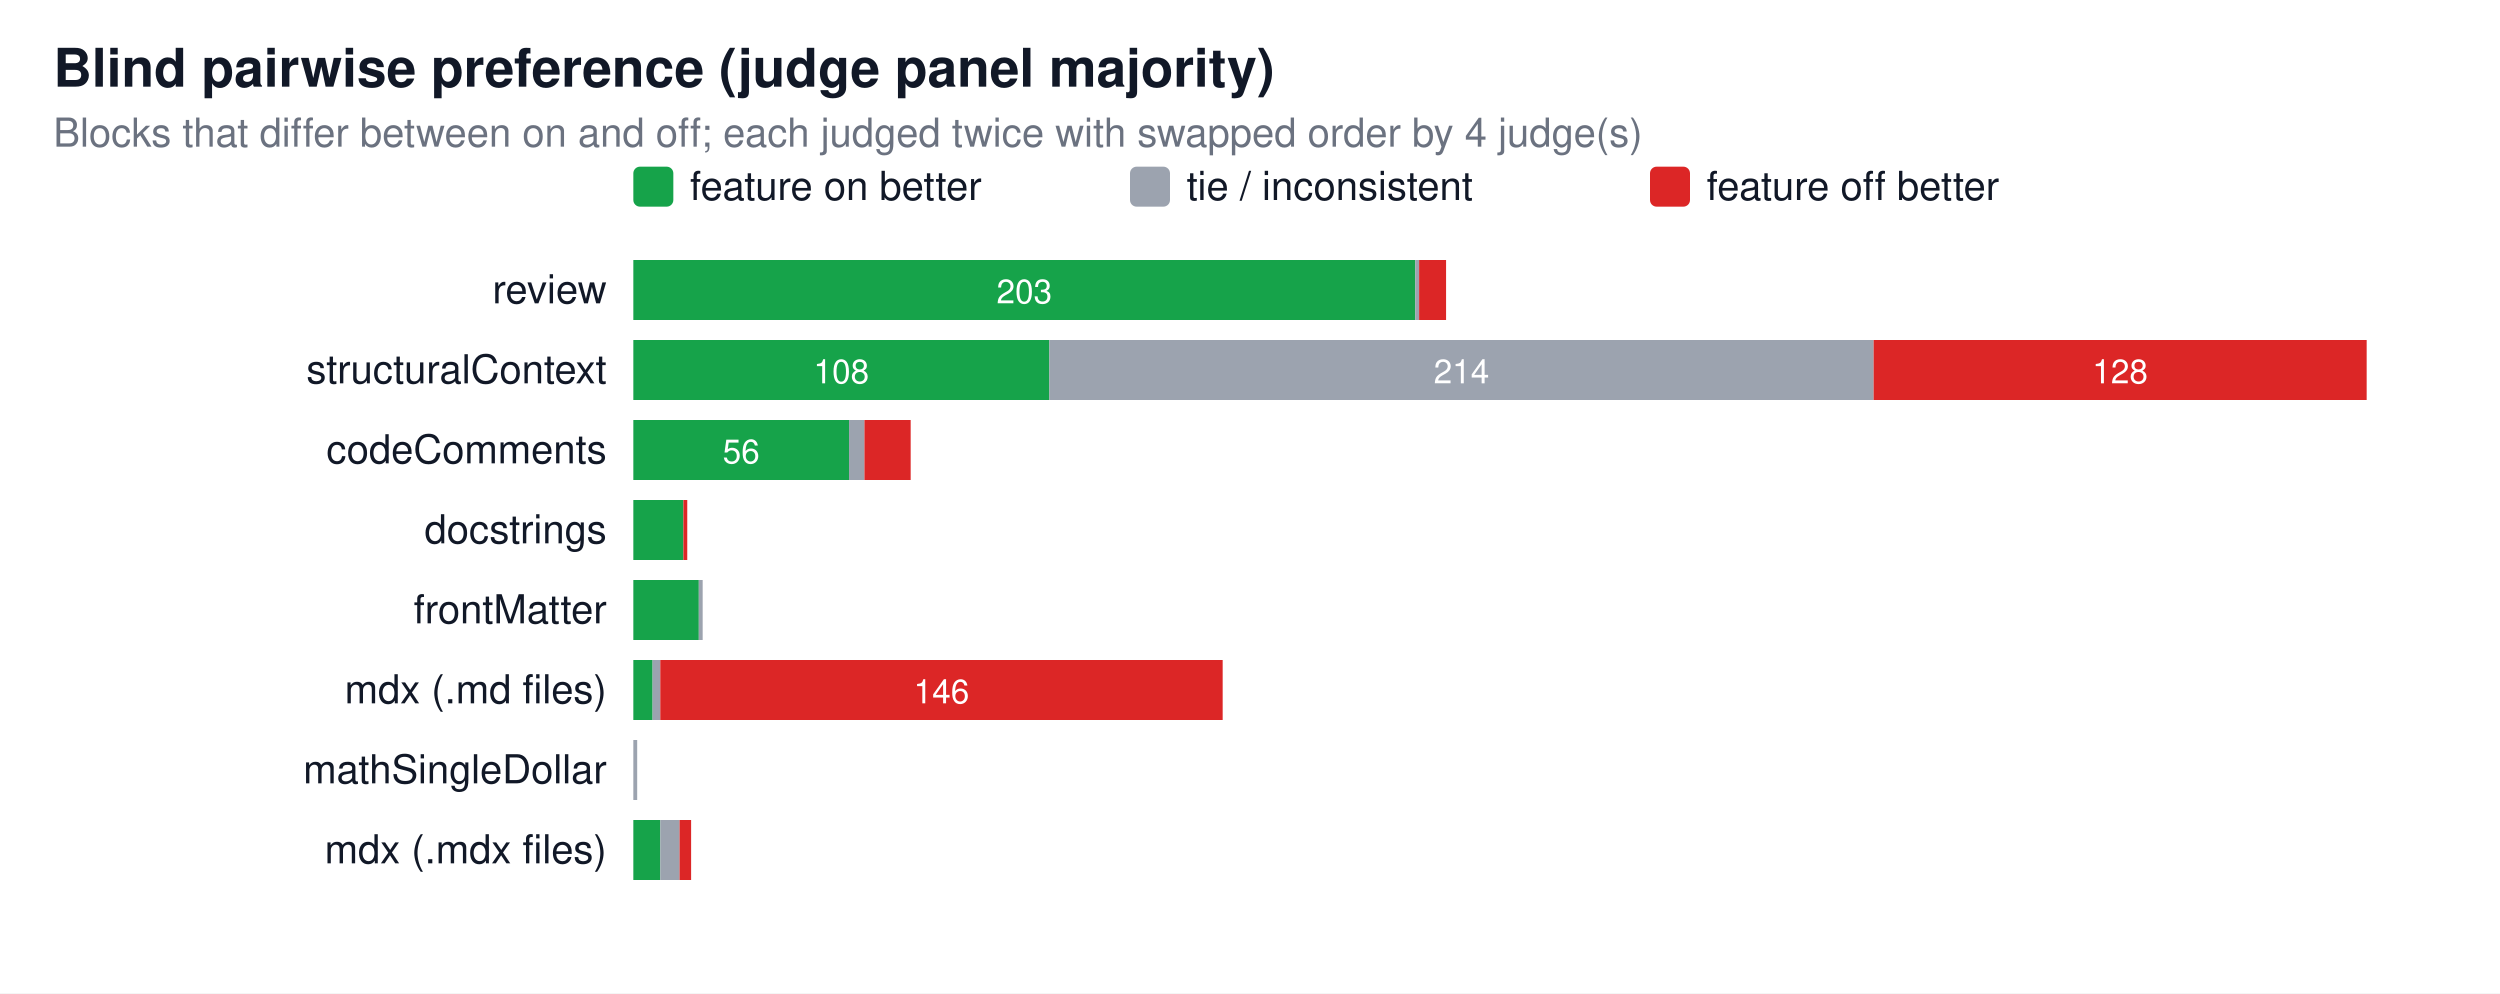
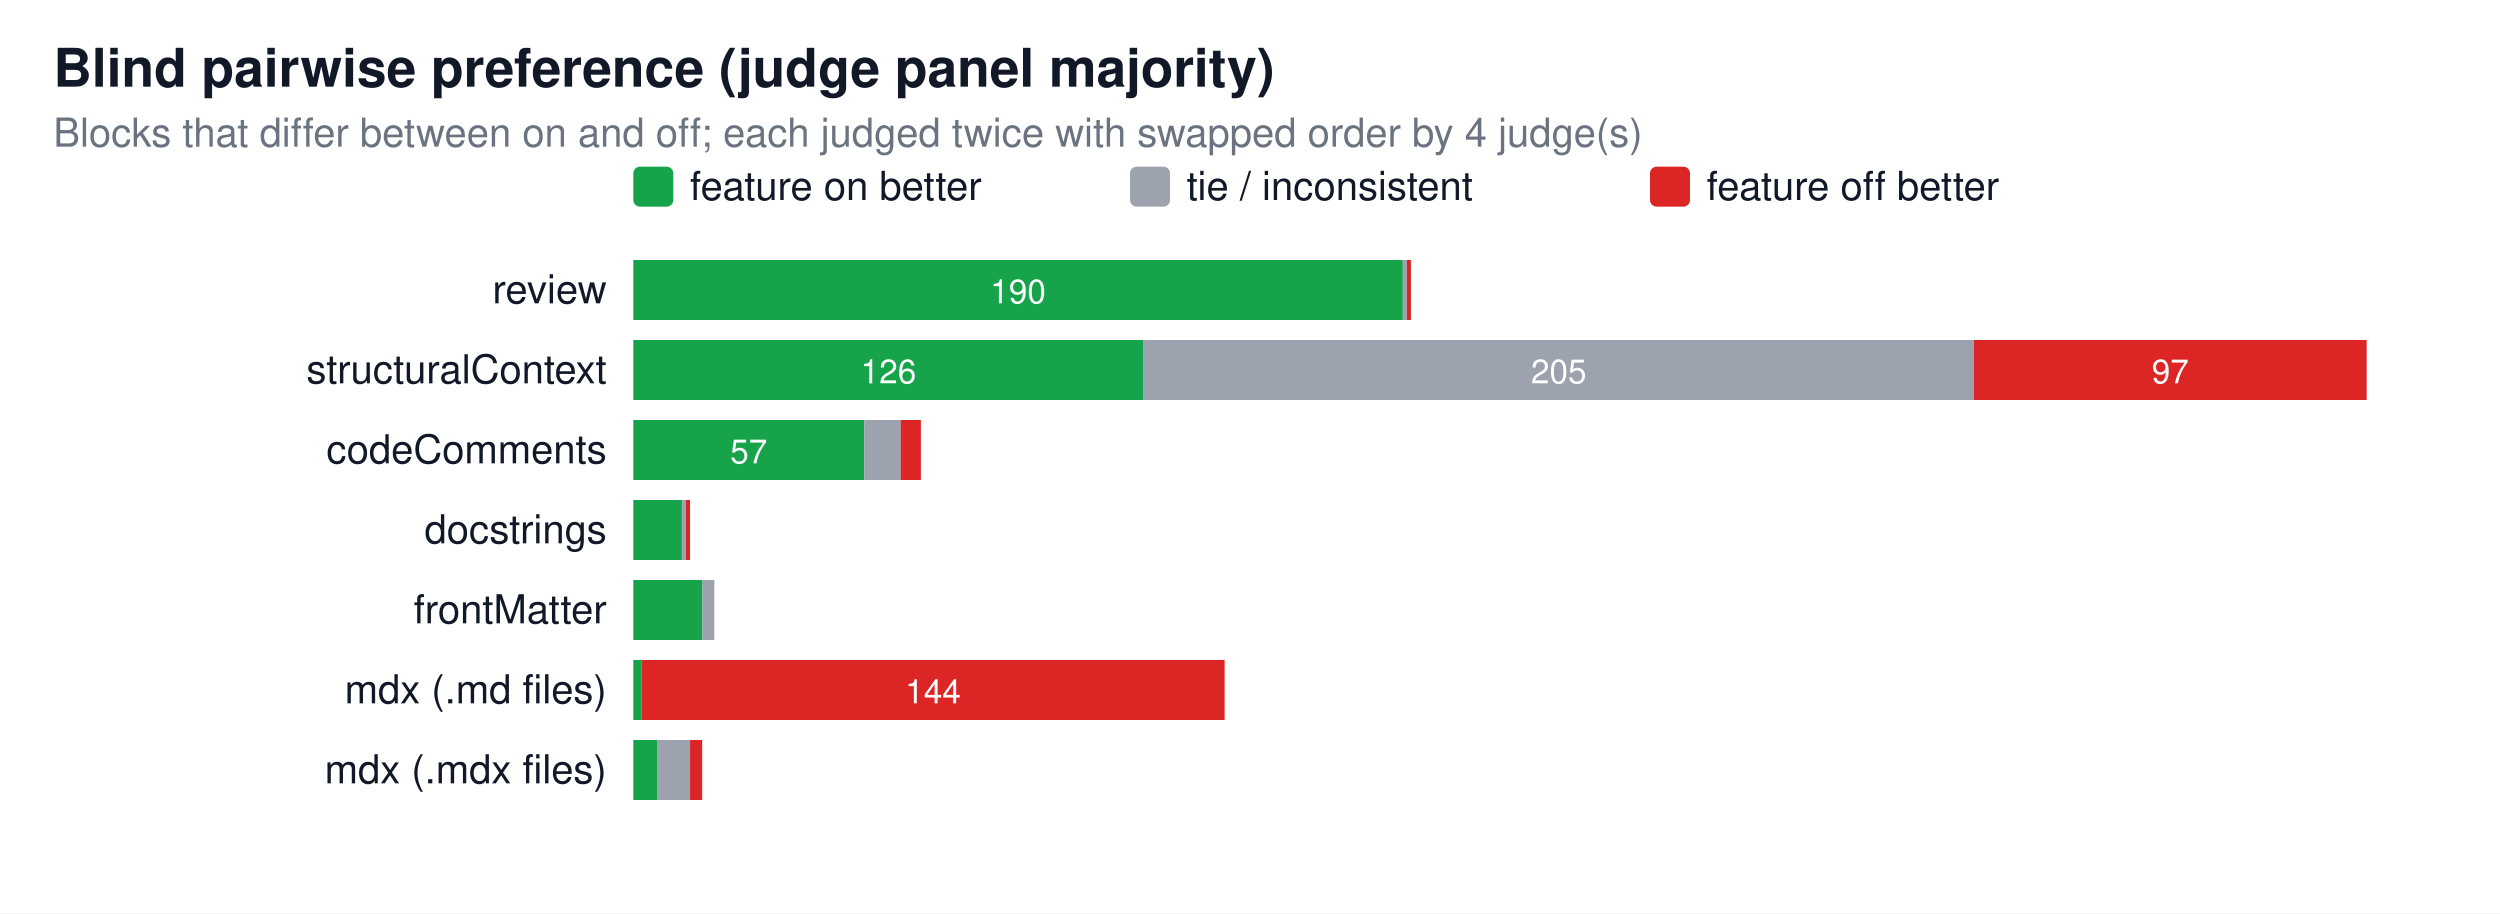
- <svg xmlns="http://www.w3.org/2000/svg" width="750" height="298" viewBox="0 0 750 298" font-family="Segoe UI, Helvetica, Arial, sans-serif">
+ <svg xmlns="http://www.w3.org/2000/svg" width="750" height="274" viewBox="0 0 750 274" font-family="Segoe UI, Helvetica, Arial, sans-serif">
  <rect width="100%" height="100%" fill="#ffffff" />
  <text x="16" y="26" font-size="16" font-weight="600" fill="#111827">Blind pairwise preference (judge panel majority)</text>
  <text x="16" y="44" font-size="12" fill="#6b7280">Blocks that differ between on and off; each judged twice with swapped order by 4 judge(s)</text>
  <rect x="190" y="50" width="12" height="12" rx="2" fill="#16a34a" />
  <text x="207" y="60" font-size="12" fill="#111827">feature on better</text>
  <rect x="339" y="50" width="12" height="12" rx="2" fill="#9ca3af" />
  <text x="356" y="60" font-size="12" fill="#111827">tie / inconsistent</text>
  <rect x="495" y="50" width="12" height="12" rx="2" fill="#dc2626" />
  <text x="512" y="60" font-size="12" fill="#111827">feature off better</text>
  <text x="182" y="91" font-size="12" text-anchor="end" fill="#111827">review</text>
-   <rect x="190" y="78" width="234.578" height="18" fill="#16a34a" />
-   <text x="307.289" y="91" font-size="10" text-anchor="middle" fill="#fff">203</text>
-   <rect x="424.578" y="78" width="1.156" height="18" fill="#9ca3af" />
-   <rect x="425.733" y="78" width="8.089" height="18" fill="#dc2626" />
+   <rect x="190" y="78" width="230.841" height="18" fill="#16a34a" />
+   <text x="305.421" y="91" font-size="10" text-anchor="middle" fill="#fff">190</text>
+   <rect x="420.841" y="78" width="1.215" height="18" fill="#9ca3af" />
+   <rect x="422.056" y="78" width="1.215" height="18" fill="#dc2626" />
  <text x="182" y="115" font-size="12" text-anchor="end" fill="#111827">structuralContext</text>
-   <rect x="190" y="102" width="124.8" height="18" fill="#16a34a" />
-   <text x="252.4" y="115" font-size="10" text-anchor="middle" fill="#fff">108</text>
-   <rect x="314.8" y="102" width="247.289" height="18" fill="#9ca3af" />
-   <text x="438.444" y="115" font-size="10" text-anchor="middle" fill="#fff">214</text>
-   <rect x="562.089" y="102" width="147.911" height="18" fill="#dc2626" />
-   <text x="636.044" y="115" font-size="10" text-anchor="middle" fill="#fff">128</text>
+   <rect x="190" y="102" width="153.084" height="18" fill="#16a34a" />
+   <text x="266.542" y="115" font-size="10" text-anchor="middle" fill="#fff">126</text>
+   <rect x="343.084" y="102" width="249.065" height="18" fill="#9ca3af" />
+   <text x="467.617" y="115" font-size="10" text-anchor="middle" fill="#fff">205</text>
+   <rect x="592.15" y="102" width="117.85" height="18" fill="#dc2626" />
+   <text x="651.075" y="115" font-size="10" text-anchor="middle" fill="#fff">97</text>
  <text x="182" y="139" font-size="12" text-anchor="end" fill="#111827">codeComments</text>
-   <rect x="190" y="126" width="64.711" height="18" fill="#16a34a" />
-   <text x="222.356" y="139" font-size="10" text-anchor="middle" fill="#fff">56</text>
-   <rect x="254.711" y="126" width="4.622" height="18" fill="#9ca3af" />
-   <rect x="259.333" y="126" width="13.867" height="18" fill="#dc2626" />
+   <rect x="190" y="126" width="69.252" height="18" fill="#16a34a" />
+   <text x="224.626" y="139" font-size="10" text-anchor="middle" fill="#fff">57</text>
+   <rect x="259.252" y="126" width="10.935" height="18" fill="#9ca3af" />
+   <rect x="270.187" y="126" width="6.075" height="18" fill="#dc2626" />
  <text x="182" y="163" font-size="12" text-anchor="end" fill="#111827">docstrings</text>
-   <rect x="190" y="150" width="15.022" height="18" fill="#16a34a" />
-   <rect x="205.022" y="150" width="1.156" height="18" fill="#dc2626" />
+   <rect x="190" y="150" width="14.579" height="18" fill="#16a34a" />
+   <rect x="204.579" y="150" width="1.215" height="18" fill="#9ca3af" />
+   <rect x="205.794" y="150" width="1.215" height="18" fill="#dc2626" />
  <text x="182" y="187" font-size="12" text-anchor="end" fill="#111827">frontMatter</text>
-   <rect x="190" y="174" width="19.644" height="18" fill="#16a34a" />
-   <rect x="209.644" y="174" width="1.156" height="18" fill="#9ca3af" />
+   <rect x="190" y="174" width="20.654" height="18" fill="#16a34a" />
+   <rect x="210.654" y="174" width="3.645" height="18" fill="#9ca3af" />
  <text x="182" y="211" font-size="12" text-anchor="end" fill="#111827">mdx (.md files)</text>
-   <rect x="190" y="198" width="5.778" height="18" fill="#16a34a" />
-   <rect x="195.778" y="198" width="2.311" height="18" fill="#9ca3af" />
-   <rect x="198.089" y="198" width="168.711" height="18" fill="#dc2626" />
-   <text x="282.444" y="211" font-size="10" text-anchor="middle" fill="#fff">146</text>
-   <text x="182" y="235" font-size="12" text-anchor="end" fill="#111827">mathSingleDollar</text>
-   <rect x="190" y="222" width="1.156" height="18" fill="#9ca3af" />
-   <text x="182" y="259" font-size="12" text-anchor="end" fill="#111827">mdx (.mdx files)</text>
-   <rect x="190" y="246" width="8.089" height="18" fill="#16a34a" />
-   <rect x="198.089" y="246" width="5.778" height="18" fill="#9ca3af" />
-   <rect x="203.867" y="246" width="3.467" height="18" fill="#dc2626" />
+   <rect x="190" y="198" width="2.43" height="18" fill="#16a34a" />
+   <rect x="192.43" y="198" width="174.953" height="18" fill="#dc2626" />
+   <text x="279.907" y="211" font-size="10" text-anchor="middle" fill="#fff">144</text>
+   <text x="182" y="235" font-size="12" text-anchor="end" fill="#111827">mdx (.mdx files)</text>
+   <rect x="190" y="222" width="7.29" height="18" fill="#16a34a" />
+   <rect x="197.29" y="222" width="9.72" height="18" fill="#9ca3af" />
+   <rect x="207.009" y="222" width="3.645" height="18" fill="#dc2626" />
</svg>
